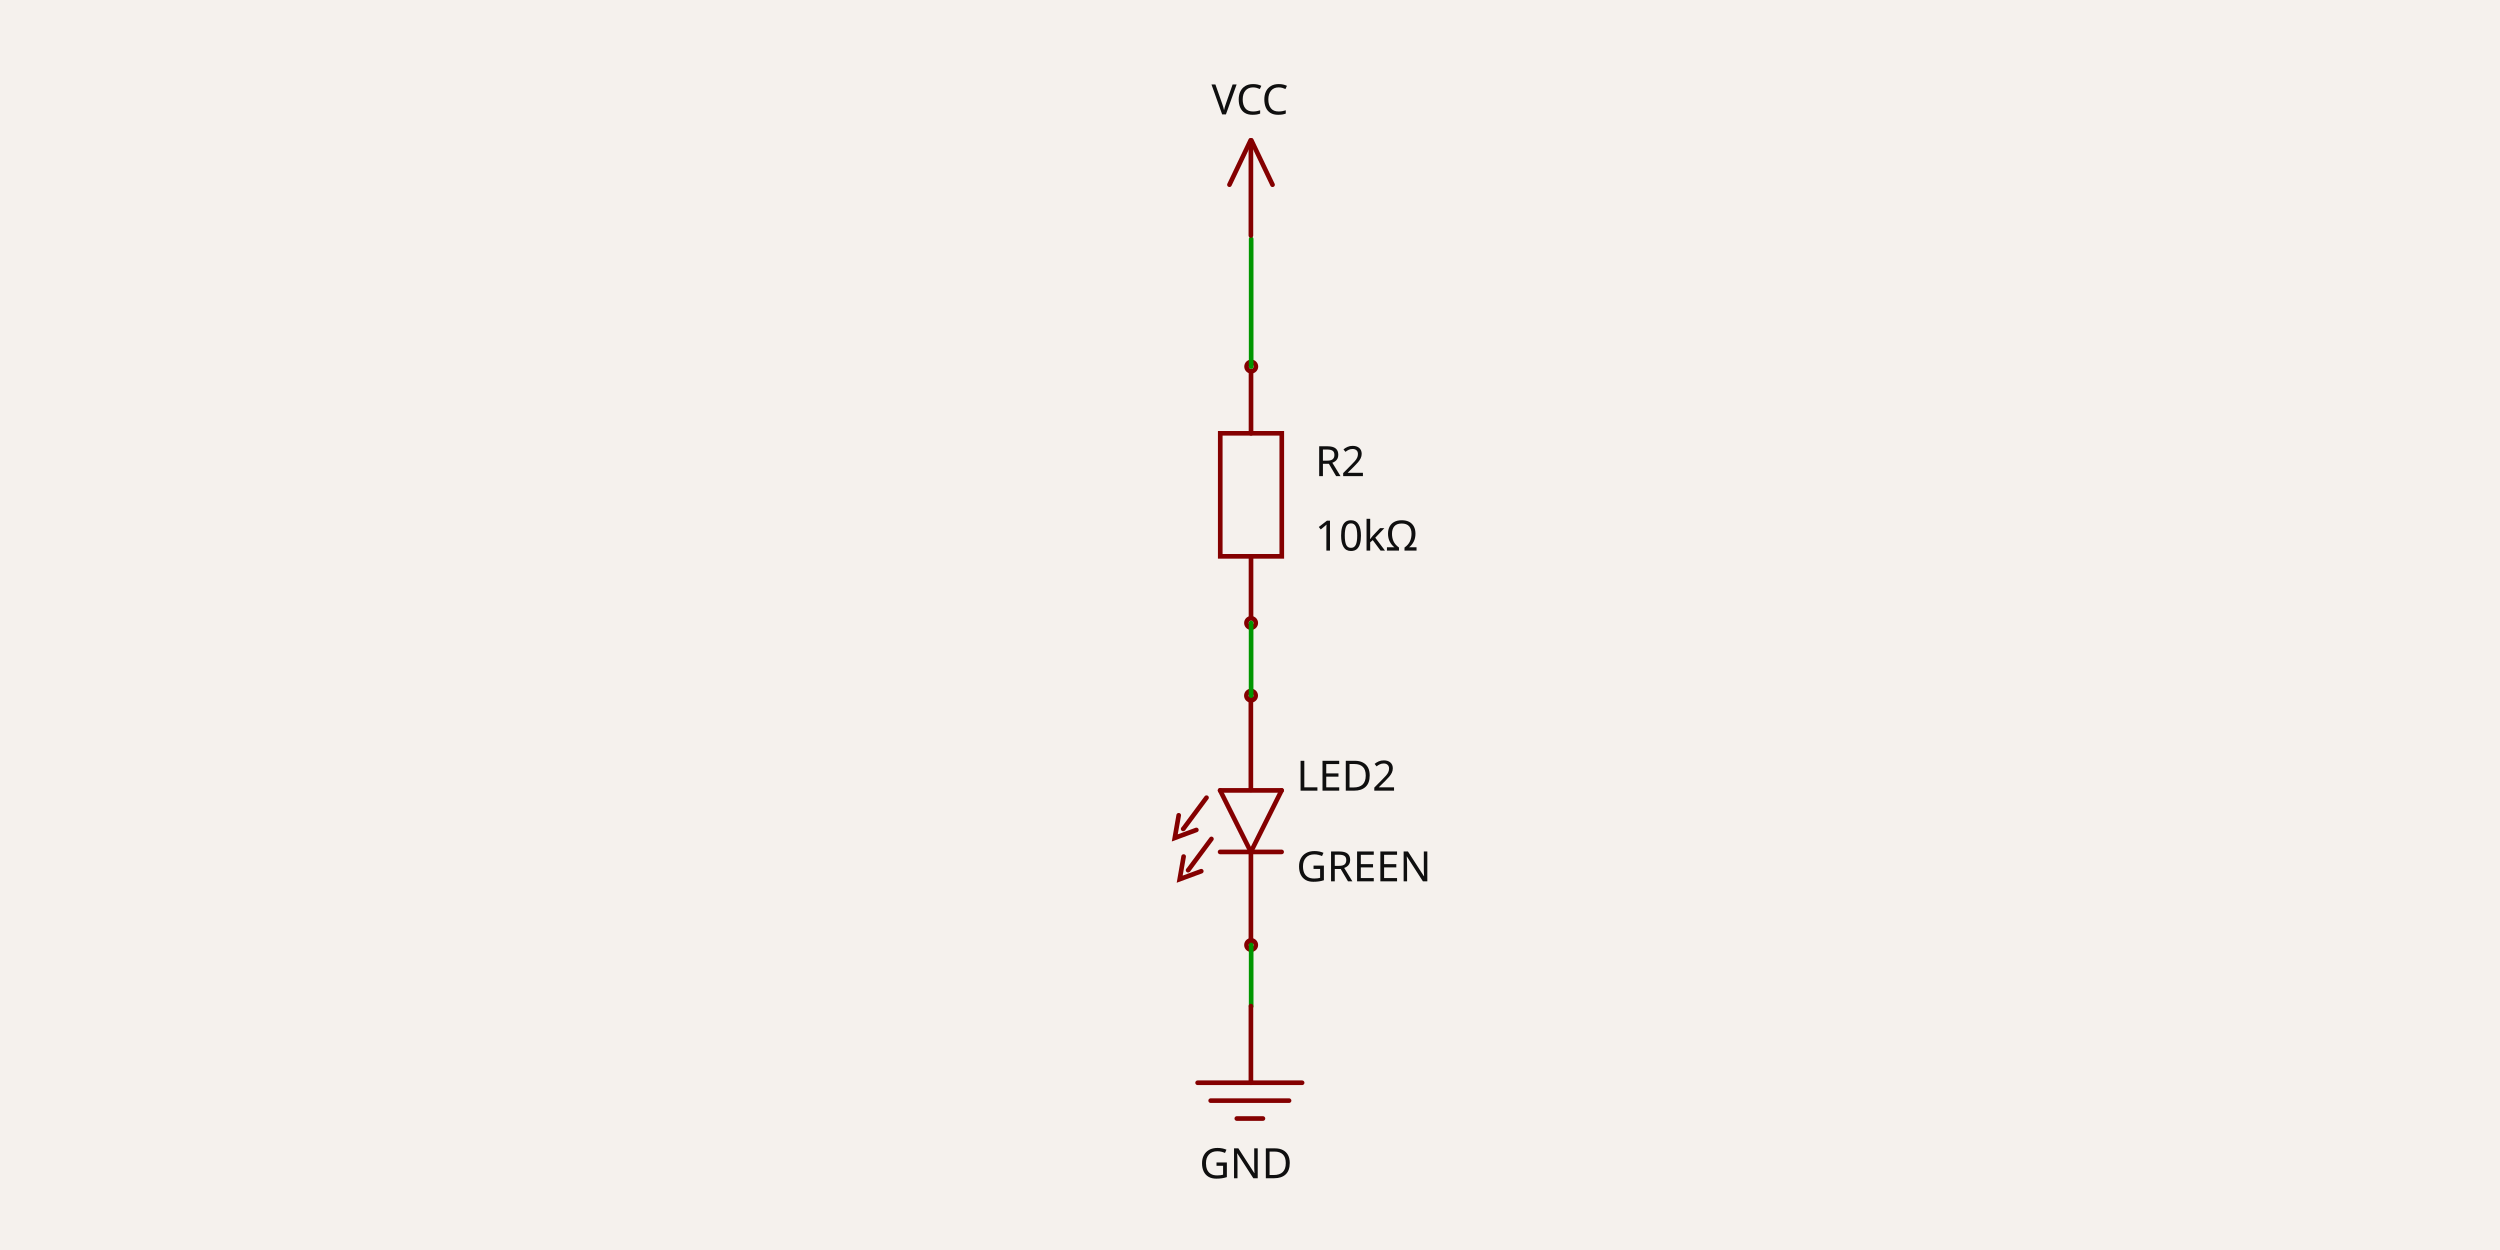
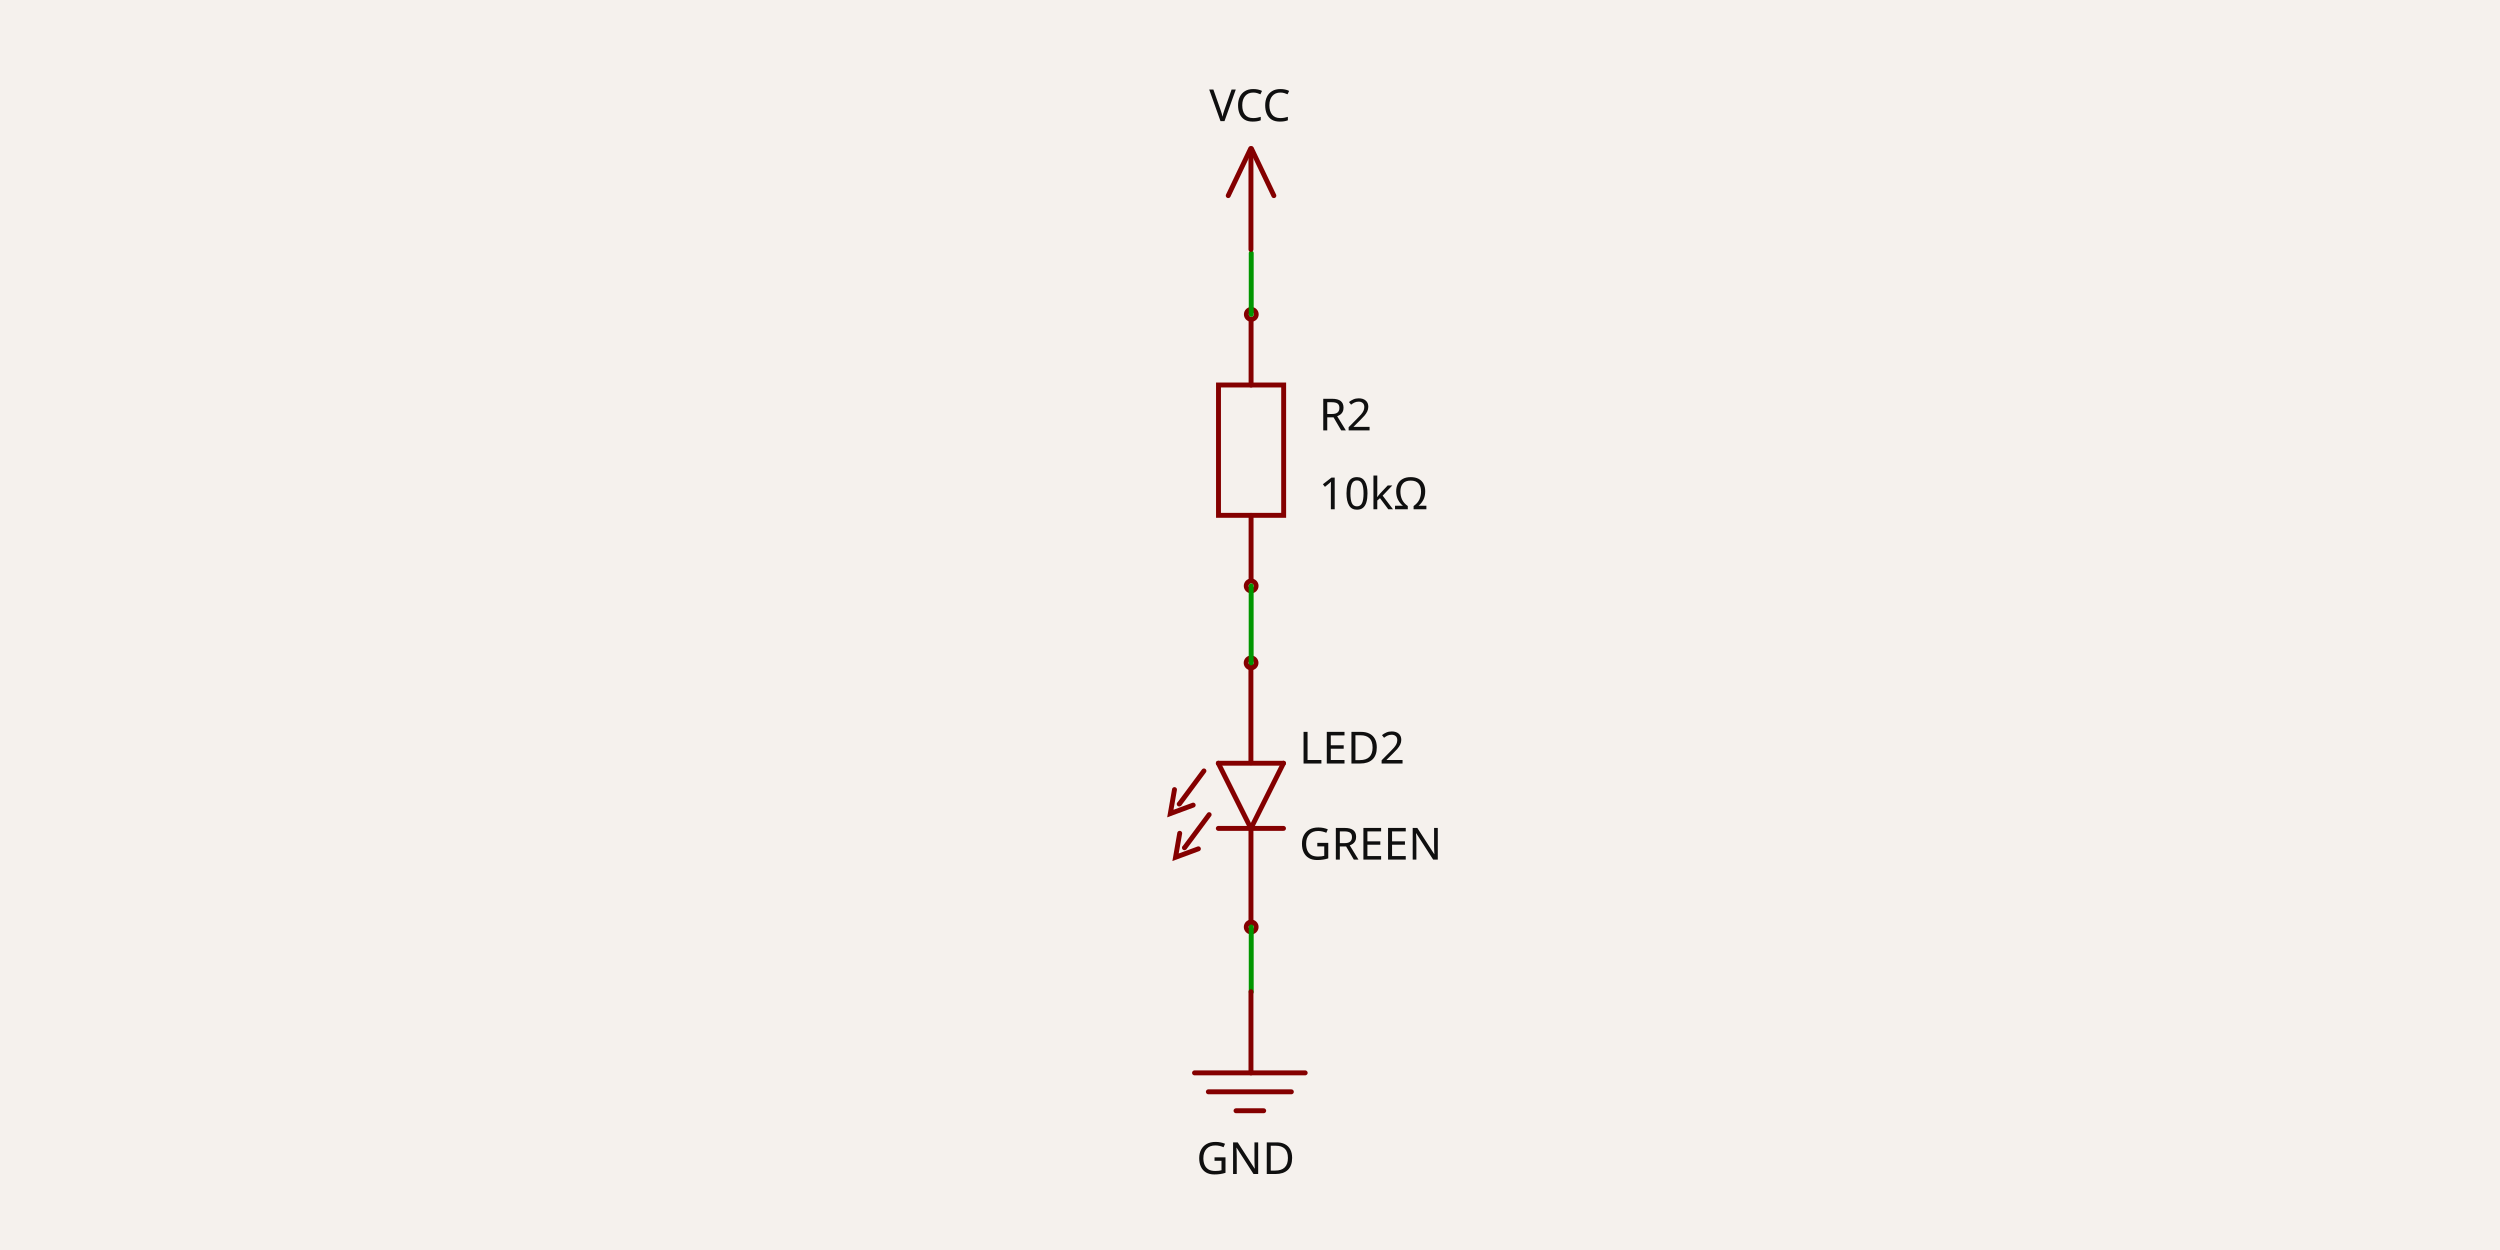
- <svg xmlns="http://www.w3.org/2000/svg" width="1200" height="600" style="background-color: rgb(245, 241, 237)" data-real-to-screen-transform="matrix(111.6182160929,0,0,-111.6182160929,-125.5184046036,293.3029070344)">
+ <svg xmlns="http://www.w3.org/2000/svg" width="1200" height="600" style="background-color: rgb(245, 241, 237)" data-real-to-screen-transform="matrix(118.2157305732,0,0,-118.2157305732,-168.4022487259,275.1746965796)">
  <style>
              .boundary { fill: rgb(245, 241, 237); }
              .schematic-boundary { fill: none; stroke: #fff; }
              .component { fill: none; stroke: rgb(132, 0, 0); }
              .chip { fill: rgb(255, 255, 194); stroke: rgb(132, 0, 0); }
              .component-pin { fill: none; stroke: rgb(132, 0, 0); }
              .trace:hover {
                filter: invert(1);
              }
              .trace:hover .trace-crossing-outline {
                opacity: 0;
              }
              .trace:hover .trace-junction {
                filter: invert(1);
              }
              .text { font-family: sans-serif; fill: rgb(0, 150, 0); }
              .pin-number { fill: rgb(169, 0, 0); }
              .port-label { fill: rgb(0, 100, 100); }
              .component-name { fill: rgb(0, 100, 100); }
            </style>
  <rect class="boundary" x="0" y="0" width="1200" height="600" />
  <g data-circuit-json-type="schematic_component" data-schematic-component-id="schematic_component_0">
-     <rect class="component-overlay" x="585.722" y="178.45" width="29.532" height="118.129" fill="transparent" />
-     <path d="M 600.488 296.579 L 600.488 267.047" stroke="rgb(132, 0, 0)" fill="none" stroke-width="2.232px" stroke-linecap="round" />
-     <path d="M 600.488 207.982 L 600.488 178.45" stroke="rgb(132, 0, 0)" fill="none" stroke-width="2.232px" stroke-linecap="round" />
-     <path d="M 585.722 237.514 L 585.722 207.982 L 615.254 207.982 L 615.254 267.047 L 585.722 267.047 L 585.722 237.514" stroke="rgb(132, 0, 0)" fill="none" stroke-width="2.232px" stroke-linecap="round" />
-     <text x="631.252" y="221.588" fill="rgb(15, 15, 15)" font-family="sans-serif" text-anchor="start" dominant-baseline="middle" font-size="20.091px">R2</text>
-     <text x="631.252" y="257.306" fill="rgb(15, 15, 15)" font-family="sans-serif" text-anchor="start" dominant-baseline="middle" font-size="20.091px">10kΩ</text>
-     <circle cx="600.528" cy="299.028" r="2.232px" stroke-width="2.232px" fill="none" stroke="rgb(132, 0, 0)" />
-     <circle cx="600.589" cy="175.96" r="2.232px" stroke-width="2.232px" fill="none" stroke="rgb(132, 0, 0)" />
+     <rect class="component-overlay" x="584.878" y="153.533" width="31.278" height="125.112" fill="transparent" />
+     <path d="M 600.517 278.644 L 600.517 247.367" stroke="rgb(132, 0, 0)" fill="none" stroke-width="2.364px" stroke-linecap="round" />
+     <path d="M 600.517 184.811 L 600.517 153.533" stroke="rgb(132, 0, 0)" fill="none" stroke-width="2.364px" stroke-linecap="round" />
+     <path d="M 584.878 216.089 L 584.878 184.811 L 616.156 184.811 L 616.156 247.367 L 584.878 247.367 L 584.878 216.089" stroke="rgb(132, 0, 0)" fill="none" stroke-width="2.364px" stroke-linecap="round" />
+     <text x="633.099" y="199.221" fill="rgb(15, 15, 15)" font-family="sans-serif" text-anchor="start" dominant-baseline="middle" font-size="21.279px">R2</text>
+     <text x="633.099" y="237.05" fill="rgb(15, 15, 15)" font-family="sans-serif" text-anchor="start" dominant-baseline="middle" font-size="21.279px">10kΩ</text>
+     <circle cx="600.559" cy="281.238" r="2.364px" stroke-width="2.364px" fill="none" stroke="rgb(132, 0, 0)" />
+     <circle cx="600.623" cy="150.896" r="2.364px" stroke-width="2.364px" fill="none" stroke="rgb(132, 0, 0)" />
  </g>
  <g data-circuit-json-type="schematic_component" data-schematic-component-id="schematic_component_1">
-     <rect class="component-overlay" x="563.895" y="335.093" width="51.284" height="117.44" fill="transparent" />
-     <path d="M 600.413 408.923 L 615.179 379.391" stroke="rgb(132, 0, 0)" fill="none" stroke-width="2.232px" stroke-linecap="round" />
-     <path d="M 600.438 408.006 L 600.438 452.533" stroke="rgb(132, 0, 0)" fill="none" stroke-width="2.232px" stroke-linecap="round" />
-     <path d="M 585.646 379.391 L 600.413 408.923" stroke="rgb(132, 0, 0)" fill="none" stroke-width="2.232px" stroke-linecap="round" />
-     <path d="M 615.179 379.391 L 585.646 379.391" stroke="rgb(132, 0, 0)" fill="none" stroke-width="2.232px" stroke-linecap="round" />
-     <path d="M 585.646 408.923 L 615.179 408.923" stroke="rgb(132, 0, 0)" fill="none" stroke-width="2.232px" stroke-linecap="round" />
-     <path d="M 600.413 379.163 L 600.413 335.093" stroke="rgb(132, 0, 0)" fill="none" stroke-width="2.232px" stroke-linecap="round" />
-     <path d="M 568.138 411.143 L 566.254 422.008 L 576.608 418.18" stroke="rgb(132, 0, 0)" fill="none" stroke-width="2.232px" stroke-linecap="round" />
-     <path d="M 581.482 402.689 L 580.485 404.031 L 570.388 417.622 L 570.282 417.692" stroke="rgb(132, 0, 0)" fill="none" stroke-width="2.232px" stroke-linecap="round" />
-     <path d="M 565.779 391.335 L 563.895 402.2 L 574.249 398.371" stroke="rgb(132, 0, 0)" fill="none" stroke-width="2.232px" stroke-linecap="round" />
-     <path d="M 579.122 382.881 L 578.125 384.223 L 568.029 397.813 L 567.923 397.883" stroke="rgb(132, 0, 0)" fill="none" stroke-width="2.232px" stroke-linecap="round" />
-     <text x="622.324" y="416.083" fill="rgb(15, 15, 15)" font-family="sans-serif" text-anchor="start" dominant-baseline="middle" font-size="20.091px">GREEN</text>
-     <text x="622.324" y="372.552" fill="rgb(15, 15, 15)" font-family="sans-serif" text-anchor="start" dominant-baseline="middle" font-size="20.091px">LED2</text>
-     <circle cx="600.495" cy="333.909" r="2.232px" stroke-width="2.232px" fill="none" stroke="rgb(132, 0, 0)" />
-     <circle cx="600.545" cy="453.61" r="2.232px" stroke-width="2.232px" fill="none" stroke="rgb(132, 0, 0)" />
+     <rect class="component-overlay" x="561.761" y="319.435" width="54.315" height="124.382" fill="transparent" />
+     <path d="M 600.437 397.629 L 616.076 366.351" stroke="rgb(132, 0, 0)" fill="none" stroke-width="2.364px" stroke-linecap="round" />
+     <path d="M 600.463 396.658 L 600.463 443.816" stroke="rgb(132, 0, 0)" fill="none" stroke-width="2.364px" stroke-linecap="round" />
+     <path d="M 584.798 366.351 L 600.437 397.629" stroke="rgb(132, 0, 0)" fill="none" stroke-width="2.364px" stroke-linecap="round" />
+     <path d="M 616.076 366.351 L 584.798 366.351" stroke="rgb(132, 0, 0)" fill="none" stroke-width="2.364px" stroke-linecap="round" />
+     <path d="M 584.798 397.629 L 616.076 397.629" stroke="rgb(132, 0, 0)" fill="none" stroke-width="2.364px" stroke-linecap="round" />
+     <path d="M 600.437 366.11 L 600.437 319.435" stroke="rgb(132, 0, 0)" fill="none" stroke-width="2.364px" stroke-linecap="round" />
+     <path d="M 566.255 399.98 L 564.26 411.488 L 575.226 407.432" stroke="rgb(132, 0, 0)" fill="none" stroke-width="2.364px" stroke-linecap="round" />
+     <path d="M 580.387 391.027 L 579.331 392.448 L 568.638 406.842 L 568.525 406.916" stroke="rgb(132, 0, 0)" fill="none" stroke-width="2.364px" stroke-linecap="round" />
+     <path d="M 563.756 379.001 L 561.761 390.508 L 572.727 386.453" stroke="rgb(132, 0, 0)" fill="none" stroke-width="2.364px" stroke-linecap="round" />
+     <path d="M 577.888 370.047 L 576.832 371.469 L 566.139 385.862 L 566.027 385.937" stroke="rgb(132, 0, 0)" fill="none" stroke-width="2.364px" stroke-linecap="round" />
+     <text x="623.643" y="405.212" fill="rgb(15, 15, 15)" font-family="sans-serif" text-anchor="start" dominant-baseline="middle" font-size="21.279px">GREEN</text>
+     <text x="623.643" y="359.108" fill="rgb(15, 15, 15)" font-family="sans-serif" text-anchor="start" dominant-baseline="middle" font-size="21.279px">LED2</text>
+     <circle cx="600.524" cy="318.18" r="2.364px" stroke-width="2.364px" fill="none" stroke="rgb(132, 0, 0)" />
+     <circle cx="600.578" cy="444.957" r="2.364px" stroke-width="2.364px" fill="none" stroke="rgb(132, 0, 0)" />
  </g>
  <g class="trace" data-circuit-json-type="schematic_trace" data-schematic-trace-id="schematic_trace_0">
-     <path d="M 600.589 175.96 L 600.558 175.96 L 600.558 114.714" class="trace-invisible-hover-outline" stroke="rgb(0, 150, 0)" fill="none" stroke-width="17.859px" stroke-linecap="round" opacity="0" stroke-linejoin="round" />
-     <path d="M 600.589 175.96 L 600.558 175.96 L 600.558 114.714" stroke="rgb(0, 150, 0)" fill="none" stroke-width="2.232px" stroke-linecap="round" stroke-linejoin="round" />
+     <path d="M 600.623 150.896 L 600.591 150.896 L 600.591 121.494" class="trace-invisible-hover-outline" stroke="rgb(0, 150, 0)" fill="none" stroke-width="18.915px" stroke-linecap="round" opacity="0" stroke-linejoin="round" />
+     <path d="M 600.623 150.896 L 600.591 150.896 L 600.591 121.494" stroke="rgb(0, 150, 0)" fill="none" stroke-width="2.364px" stroke-linecap="round" stroke-linejoin="round" />
  </g>
  <g class="trace" data-circuit-json-type="schematic_trace" data-schematic-trace-id="schematic_trace_1">
-     <path d="M 600.528 299.028 L 600.528 333.909" class="trace-invisible-hover-outline" stroke="rgb(0, 150, 0)" fill="none" stroke-width="17.859px" stroke-linecap="round" opacity="0" stroke-linejoin="round" />
-     <path d="M 600.528 299.028 L 600.528 333.909" stroke="rgb(0, 150, 0)" fill="none" stroke-width="2.232px" stroke-linecap="round" stroke-linejoin="round" />
+     <path d="M 600.559 281.238 L 600.559 318.18" class="trace-invisible-hover-outline" stroke="rgb(0, 150, 0)" fill="none" stroke-width="18.915px" stroke-linecap="round" opacity="0" stroke-linejoin="round" />
+     <path d="M 600.559 281.238 L 600.559 318.18" stroke="rgb(0, 150, 0)" fill="none" stroke-width="2.364px" stroke-linecap="round" stroke-linejoin="round" />
  </g>
  <g class="trace" data-circuit-json-type="schematic_trace" data-schematic-trace-id="schematic_trace_2">
-     <path d="M 600.545 453.61 L 600.558 453.61 L 600.558 483.054" class="trace-invisible-hover-outline" stroke="rgb(0, 150, 0)" fill="none" stroke-width="17.859px" stroke-linecap="round" opacity="0" stroke-linejoin="round" />
-     <path d="M 600.545 453.61 L 600.558 453.61 L 600.558 483.054" stroke="rgb(0, 150, 0)" fill="none" stroke-width="2.232px" stroke-linecap="round" stroke-linejoin="round" />
+     <path d="M 600.578 444.957 L 600.591 444.957 L 600.591 476.141" class="trace-invisible-hover-outline" stroke="rgb(0, 150, 0)" fill="none" stroke-width="18.915px" stroke-linecap="round" opacity="0" stroke-linejoin="round" />
+     <path d="M 600.578 444.957 L 600.591 444.957 L 600.591 476.141" stroke="rgb(0, 150, 0)" fill="none" stroke-width="2.364px" stroke-linecap="round" stroke-linejoin="round" />
  </g>
-   <rect class="component-overlay" x="590.135" y="67.331" width="20.681" height="45.715" fill="transparent" />
-   <path d="M 600.311 67.331 L 590.135 88.658" stroke="rgb(132, 0, 0)" fill="none" stroke-width="2.232px" stroke-linecap="round" />
-   <path d="M 600.638 67.342 L 610.815 88.669" stroke="rgb(132, 0, 0)" fill="none" stroke-width="2.232px" stroke-linecap="round" />
-   <path d="M 600.429 67.894 L 600.429 113.045" stroke="rgb(132, 0, 0)" fill="none" stroke-width="2.232px" stroke-linecap="round" />
-   <text x="599.93" y="60.79" fill="rgb(15, 15, 15)" font-family="sans-serif" text-anchor="middle" dominant-baseline="ideographic" font-size="20.091px">VCC</text>
-   <rect class="component-overlay" x="574.859" y="482.933" width="50.152" height="53.96" fill="transparent" />
-   <path d="M 600.437 482.933 L 600.437 519.726" stroke="rgb(132, 0, 0)" fill="none" stroke-width="2.232px" stroke-linecap="round" />
-   <path d="M 574.859 519.722 L 625.012 519.722" stroke="rgb(132, 0, 0)" fill="none" stroke-width="2.232px" stroke-linecap="round" />
-   <path d="M 581.128 528.307 L 618.742 528.307" stroke="rgb(132, 0, 0)" fill="none" stroke-width="2.232px" stroke-linecap="round" />
-   <path d="M 593.666 536.892 L 606.204 536.892" stroke="rgb(132, 0, 0)" fill="none" stroke-width="2.232px" stroke-linecap="round" />
-   <text x="598.033" y="549.966" fill="rgb(15, 15, 15)" font-family="sans-serif" text-anchor="middle" dominant-baseline="hanging" font-size="20.091px">GND</text>
+   <rect class="component-overlay" x="589.551" y="71.311" width="21.903" height="48.417" fill="transparent" />
+   <path d="M 600.33 71.311 L 589.551 93.898" stroke="rgb(132, 0, 0)" fill="none" stroke-width="2.364px" stroke-linecap="round" />
+   <path d="M 600.676 71.322 L 611.454 93.91" stroke="rgb(132, 0, 0)" fill="none" stroke-width="2.364px" stroke-linecap="round" />
+   <path d="M 600.455 71.907 L 600.455 119.727" stroke="rgb(132, 0, 0)" fill="none" stroke-width="2.364px" stroke-linecap="round" />
+   <text x="599.926" y="64.383" fill="rgb(15, 15, 15)" font-family="sans-serif" text-anchor="middle" dominant-baseline="ideographic" font-size="21.279px">VCC</text>
+   <rect class="component-overlay" x="573.373" y="476.013" width="53.117" height="57.149" fill="transparent" />
+   <path d="M 600.463 476.013 L 600.463 514.981" stroke="rgb(132, 0, 0)" fill="none" stroke-width="2.364px" stroke-linecap="round" />
+   <path d="M 573.373 514.977 L 626.49 514.977" stroke="rgb(132, 0, 0)" fill="none" stroke-width="2.364px" stroke-linecap="round" />
+   <path d="M 580.013 524.07 L 619.85 524.07" stroke="rgb(132, 0, 0)" fill="none" stroke-width="2.364px" stroke-linecap="round" />
+   <path d="M 593.292 533.162 L 606.571 533.162" stroke="rgb(132, 0, 0)" fill="none" stroke-width="2.364px" stroke-linecap="round" />
+   <text x="597.917" y="547.009" fill="rgb(15, 15, 15)" font-family="sans-serif" text-anchor="middle" dominant-baseline="hanging" font-size="21.279px">GND</text>
</svg>
